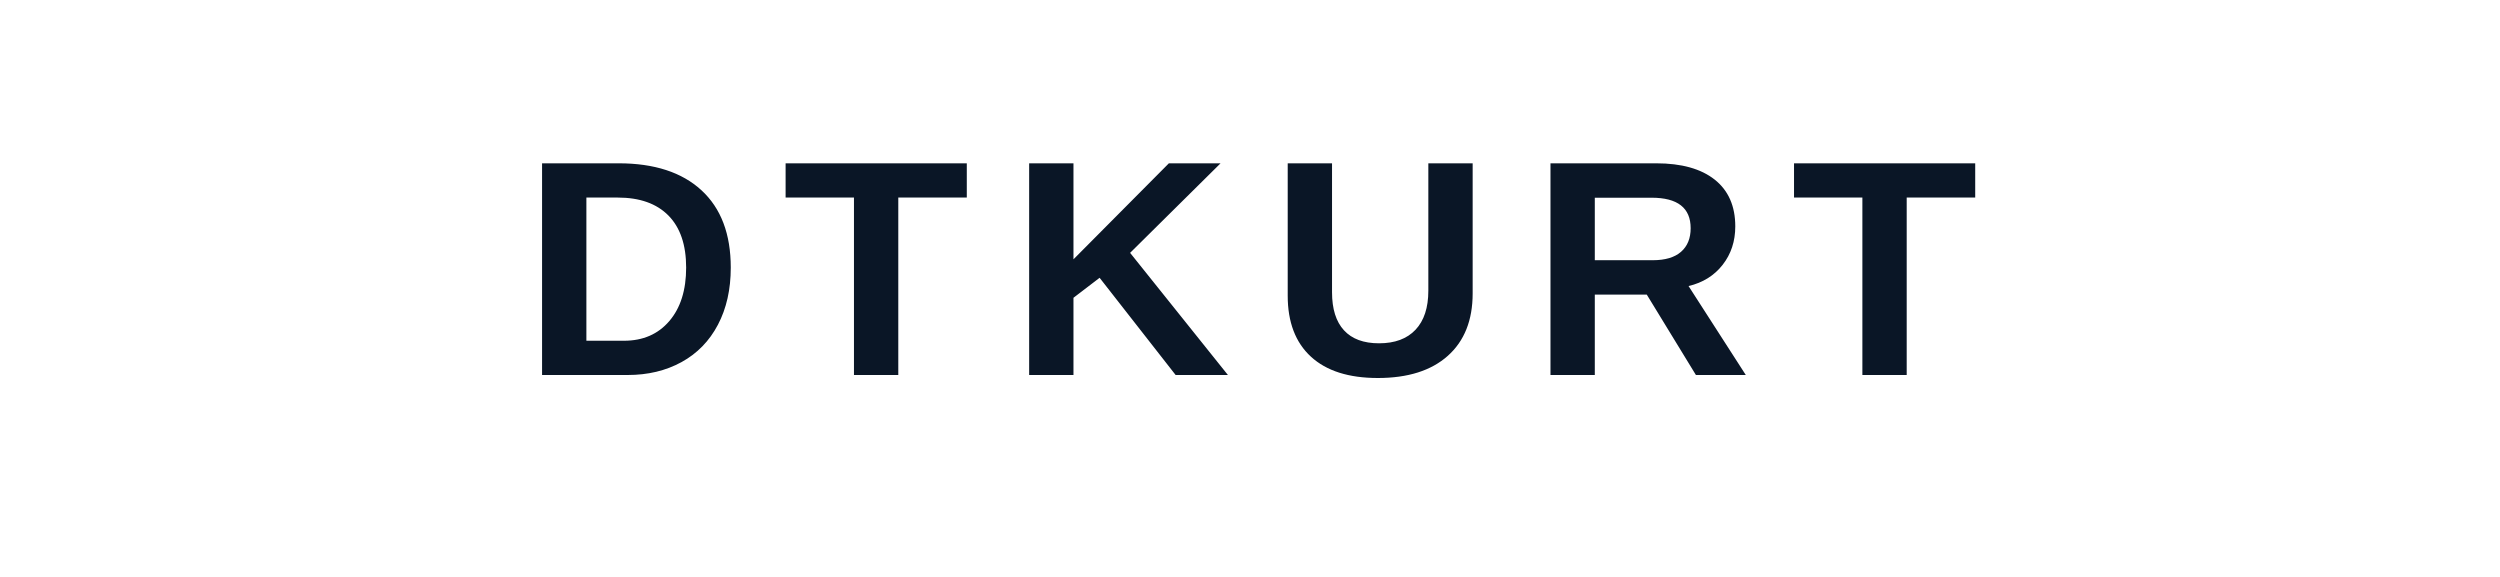
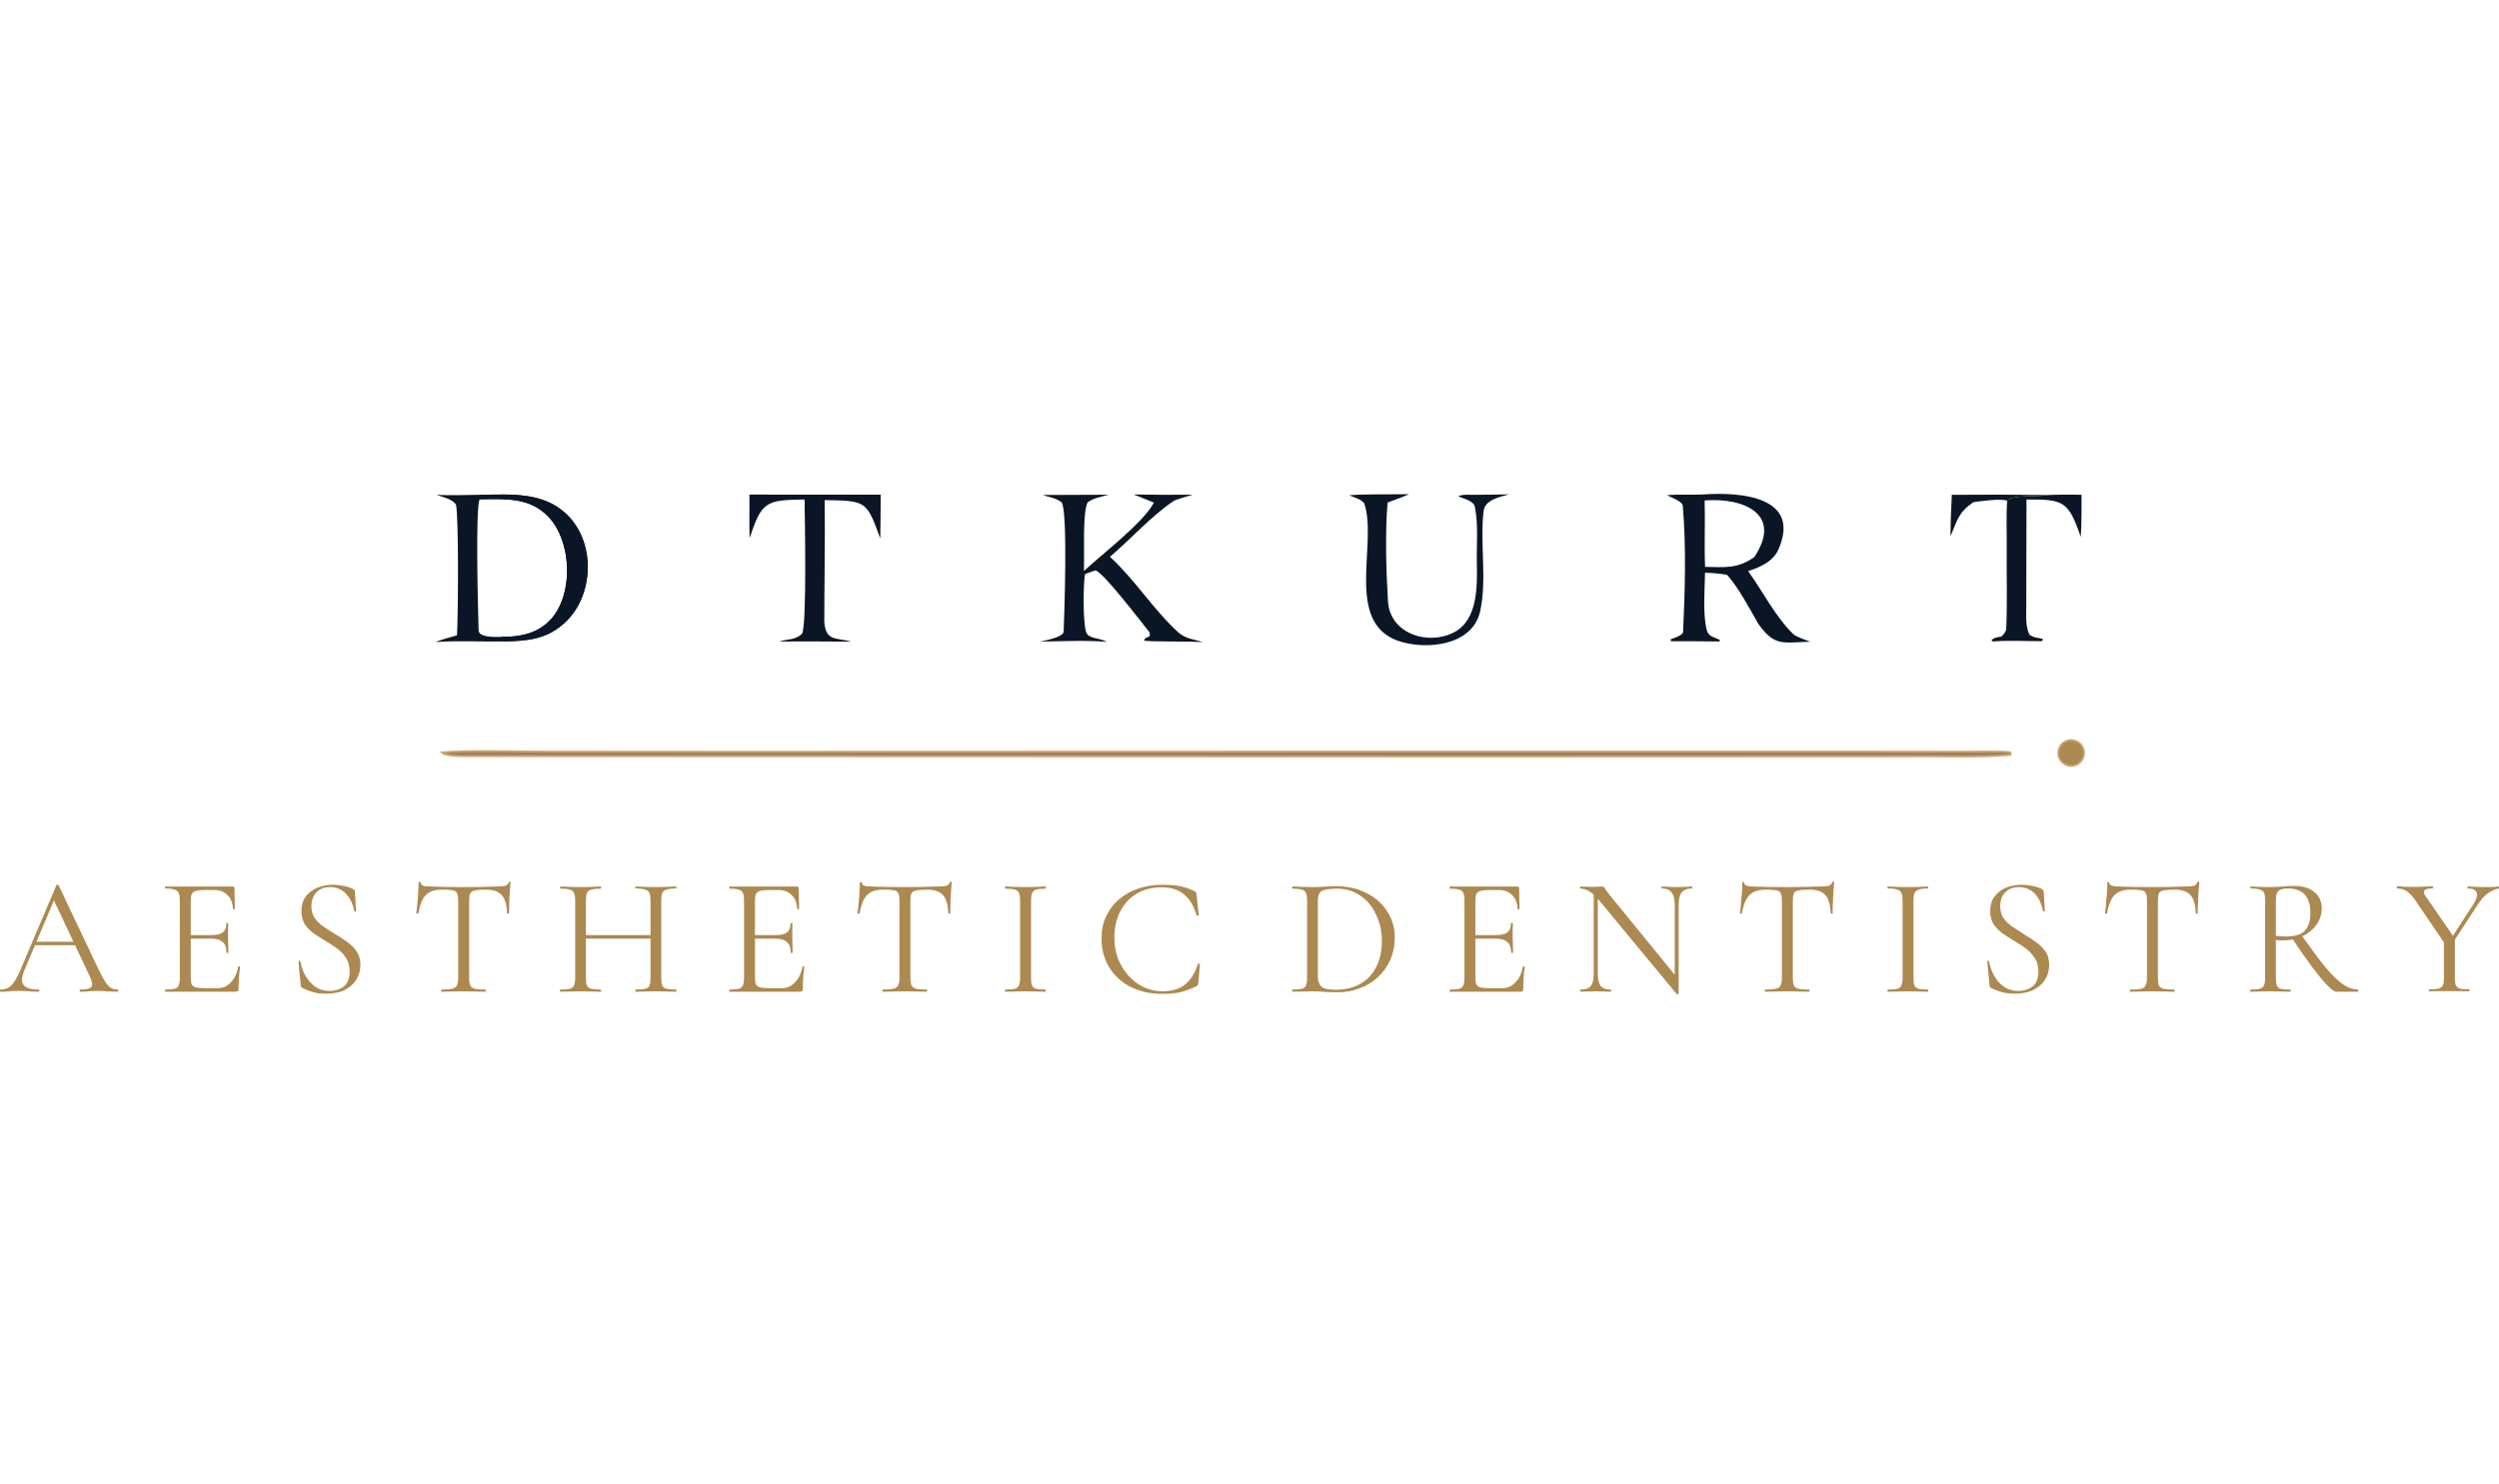
- <svg xmlns="http://www.w3.org/2000/svg" viewBox="0 0 520 120" role="img" aria-labelledby="title">
-   <text x="260" y="78" fill="#0A1626" font-family="Arial, Helvetica, sans-serif" font-size="64" font-weight="700" letter-spacing="8" text-anchor="middle">DTKURT</text>
+ <svg xmlns="http://www.w3.org/2000/svg" version="1.2" viewBox="0 0 1280 760" width="1280" height="760">
+   <style>
+ 		.s0 { fill: #0a1626 }
+ 		.s1 { opacity: .98;fill: #9f795b;stroke: #c8a46a;stroke-miterlimit:100 }
+ 		.s2 { fill: #ac8951 }
+ 		.s3 { fill: #ac8951;stroke: #c8a46a;stroke-miterlimit:100 }
+ 	</style>
+   <g id="Layer 1">
+     <path class="s0" d="m246.05 253.5c15.51-0.1 31.92-1.69 44.15 9.97 14.83 14.12 14.25 41.06-0.43 55.1-9.45 9.05-19.45 9.81-31.7 10.07-12.26 0.25-22.33-0.55-35 0.3 3.03-1.27 7.73-2.48 10.99-3.42 0.61-8.6 0.96-60.09-0.49-66.97-1.77-2.8-6.67-3.89-9.98-5 7.29 0.3 15.12 0.05 22.46-0.05zm10.68 72.79c8.57 0.06 16.93-1.21 23.62-7.19 13.83-12.36 12.96-41.49 0.45-54.45-9.68-10.05-22.3-8.97-35.07-8.84-2.36 3.49-0.83 58.74-0.58 67.16 0.1 3.84 8.84 3.35 11.58 3.32z" />
+     <path class="s0" d="m246.05 253.5c15.51-0.1 31.92-1.69 44.15 9.97 14.83 14.12 14.25 41.06-0.43 55.1-9.45 9.05-19.45 9.81-31.7 10.07l-1.34-2.35c8.57 0.06 16.93-1.21 23.62-7.19 13.83-12.36 12.96-41.49 0.45-54.45-9.68-10.05-22.3-8.97-35.07-8.84z" />
+     <path class="s0" d="m853.78 253.74c6.18-0.66 12.93-0.03 19.2-0.45 18.39-1.21 49.73 1.05 38 28.12-2.7 6.24-9.34 9.2-15.58 11.18 7.46 10.37 14.25 23.84 23.26 32.4 1.28 1.22 6.59 3.09 8.49 3.78-14.04 0.4-18.16 2.65-26.58-9.22-4.24-7.46-10.46-19.08-15.97-25.04-4.62-0.78-6.69-0.91-11.28-1.06-0.12 8.83-1.24 20.9 0.91 29.41 0.91 3.59 4.22 3.54 6.86 5.15l-0.5 0.65q-12.33-0.16-24.66-0.14l-0.27-0.94c1.82-0.66 6.33-2.1 6.43-3.83 0.98-21.12 1.63-43.68-0.17-64.76-0.18-2.04-6.35-4.42-8.14-5.25zm19.57 36.68c10.33 0.19 16.5 1.07 25.2-4.98 14.71-22.03-5.36-30.56-25.42-29.05 0.32 11.31-0.25 22.94 0.22 34.03z" />
+     <path class="s1" d="m226.32 385.52c11.67-1.2 38.33-0.42 51.3-0.42l101.32 0.08 330.51-0.11 239.13 0.01 58.17 0.07c3.93 0 20.15-0.32 22.88 0.31l0.16 1.22q-1.71 0.19-3.42 0.3c-11.83 0.86-26.86 0.52-38.89 0.49l-53.7 0.04-181.32 0.05-509.5-0.19c-4.14-0.05-14.02 0.44-16.64-1.85z" />
+     <path class="s0" d="m534.01 253.6l33.94-0.13c-3.71 0.99-7.93 1.7-10.89 3.92-2.71 5.6-1.52 27.08-1.88 35.15 9.18-8.49 29.52-24.1 35.33-34.11l0.54-0.93-10.38-4.17q15.16 0.28 30.33 0.13c-2.17 0.59-8.58 2.35-10.11 3.4-11.38 7.71-21.58 19.24-32.36 28.41 13.15 12.14 21.94 26.76 34.93 38.67 3.7 3.4 8.16 3.57 12.66 5.06-7.02-0.53-26.53-0.09-30.26-0.78 1.6-3.25 3.59-0.36 2.96-4.22-4.02-4.98-24-31.24-27.78-31.76-1.86 0.63-3.46 1.18-5.3 1.9-0.86 4.7-1.19 24.75 0.66 29.89 1.1 3.03 5.83 2.78 9.17 4.2l1.39 0.62c-11.08-0.9-22.92-0.29-34.13-0.13 2.39-0.58 11.85-2.24 11.98-5.09 0.36-9.3 2.17-60.91-0.99-66.25-3.2-2.39-6.02-2.48-9.81-3.78z" />
+     <path class="s0" d="m691.02 253.79c6.3-0.74 23.32-0.44 30.71-0.6-3.26 1.49-7.6 2.99-11.01 4.3-1.29 15.6-0.74 34.84 0.2 50.53 1 16.56 20.12 22.82 33.55 16.11 12.55-6.28 12.22-23.8 11.97-35.82-0.17-9.36 0.86-19.5-1.03-28.68-0.61-3.09-5.71-4.07-8.26-5.25l0.11-0.25c2.07-0.91 4.59-0.63 6.94-0.61 6.18 0 12.46-0.16 18.63-0.23-4.76 1.45-12.24 2.66-12.94 8.66-1.94 16.6 1.88 35.13-1.8 51.43-4 17.64-28 19.87-42.2 14.87-27.16-9.81-10.3-49.61-17.03-70.08-0.68-2.05-5.77-3.6-7.84-4.38z" />
+     <path class="s0" d="m383.85 253.38l67.25 0.06q-0.03 11.24-0.22 22.47c-7.03-19.47-7.25-19.33-28.49-19.68 0.29 20.31-0.18 42.06-0.18 62.52 0.94 9.81 5.46 7.81 13.85 9.99q-18.48-0.16-36.94-0.08c5.02-1.48 7.86-0.55 11.71-3.95 2.48-4.91 1.39-59.03 1.27-68.79-19.65 0.25-22.03 0.95-28.13 19.85-0.31-6.88 0-15.23-0.12-22.39z" />
+     <path class="s0" d="m1048.64 253.63q8.76-0.38 17.53-0.13c-0.03 6.88 0.11 14.81-0.41 21.58-6.3-18.28-8.65-19.3-27.78-19.15q-0.06 27.16-0.11 54.33c0 4.53-0.55 11.52 1.87 15.18 4.13 2.07 3.76 0.84 6.8 2.1l-0.71 0.96c-8.71 0.05-16.31-0.52-25.07 0.17l-0.74-0.73c1.91-1.52 2.57-1.29 5.19-1.82 1.08-1.13 2.35-2.49 2.41-4.17 0.57-13.88 0.1-27.86 0.24-41.76 0.06-7.8-0.33-15.86 0.22-23.63 2.18-3.2 14.26-1.68 20.56-2.93z" />
+     <path id="A E S T H E T I C  D E N T I S T" class="s2" aria-label="A E S T H E T I C  D E N T I S T R Y" d="m41 484.3h-24.3l0.9-1.8h22.8zm19.2 22.7q0.4 0 0.3 0.6 0.1 0.5-0.3 0.5-2.4 0-5-0.2-2.6-0.2-5-0.2-2.7 0-4.8 0.2-1.9 0.2-4.3 0.2-0.3 0-0.3-0.5 0-0.6 0.3-0.6 4.6 0 5.6-1.3 1.2-1.3-0.5-5l-19.1-40.5 2.1-2.6-16.7 39.5q-2.2 5.3-0.4 7.6 2 2.3 7.7 2.3 0.4 0 0.4 0.6 0 0.5-0.4 0.5-2.6 0-4.8-0.2-2.1-0.2-5.4-0.2-3.1 0-5 0.2-1.9 0.2-4.5 0.2-0.4 0-0.4-0.5 0-0.6 0.4-0.6 2.3 0 3.9-0.8 1.8-0.9 3.3-3.2 1.6-2.4 3.4-6.6l18.2-42.9q0.1-0.3 0.6-0.2 0.4-0.1 0.5 0.2l20.3 42.8q2 4.2 3.5 6.6 1.6 2.4 3.1 3.3 1.5 0.8 3.3 0.8zm60.6 1.1h-36.1q-0.2 0-0.2-0.5 0-0.6 0.2-0.6 3.2 0 4.7-0.4 1.6-0.4 2.1-1.7 0.6-1.3 0.6-3.8v-39.9q0-2.5-0.6-3.7-0.5-1.3-2.1-1.7-1.5-0.6-4.7-0.6-0.2 0-0.2-0.5 0-0.5 0.2-0.5h34.6q0.8 0 0.8 0.8l0.2 10.6q0 0.3-0.5 0.3-0.4 0-0.5-0.3-0.2-4.6-2.8-7-2.5-2.6-6.6-2.6h-5.2q-2.9 0-4.5 0.5-1.4 0.4-2.1 1.7-0.4 1.1-0.4 3.4v39.2q0 2.2 0.4 3.4 0.6 1.2 2 1.6 1.5 0.5 4.4 0.5h6.9q4.1 0 6.8-3 2.9-2.9 3.8-8 0-0.3 0.5-0.2 0.5 0 0.5 0.3-0.4 2.3-0.6 5.5-0.2 3.2-0.2 5.9 0 1.3-1.4 1.3zm-4.8-20.1q0-3.8-1.9-5.3-1.8-1.8-6.1-1.8h-13v-1.8h13.2q4.2 0 5.9-1.4 1.8-1.4 1.8-4.6 0-0.2 0.5-0.2 0.5 0 0.5 0.2 0 2.5-0.1 4 0 1.4 0 3 0 1.9 0.1 3.8 0.1 1.9 0.1 4.1 0 0.2-0.5 0.3-0.5-0.1-0.5-0.3zm43.5-23.7q0 3.5 1.7 6.1 1.8 2.5 4.6 4.4 2.8 1.9 5.9 3.8 3.2 1.8 6.1 4 2.9 2 4.9 4.9 1.9 2.8 1.9 6.9 0 4.1-2.1 7.5-2 3.3-5.9 5.3-3.9 1.9-9.7 1.9-2 0-4.1-0.2-2-0.4-4.1-1.1-1.9-0.7-3.9-1.7-0.4-0.3-0.7-0.6-0.1-0.4-0.1-1.1l-1.1-11.7q-0.1-0.4 0.3-0.4 0.6-0.1 0.6 0.3 0.6 2.6 1.6 5.3 1.2 2.6 3 4.8 1.9 2.2 4.4 3.7 2.6 1.3 6.1 1.3 2.5 0 4.8-0.9 2.4-0.9 3.9-3 1.5-2.3 1.5-6 0-4.2-1.9-7-1.7-2.8-4.6-4.9-2.8-2-6-3.9-3-1.8-5.9-3.8-2.8-2-4.6-4.7-1.7-2.8-1.7-6.8 0-4.5 2.3-7.5 2.4-3 6.1-4.5 3.7-1.4 7.6-1.4 2.5 0 5 0.5 2.6 0.4 5.1 1.5 0.7 0.3 1 0.7 0.3 0.4 0.3 0.8l0.6 9.9q0 0.3-0.5 0.4-0.4-0.1-0.5-0.4-0.2-1.7-1.1-3.8-0.7-2.1-2.2-3.9-1.4-2-3.6-3.2-2.3-1.3-5.4-1.3-3.4 0-5.6 1.5-2 1.4-3.1 3.6-0.9 2.2-0.9 4.7zm66.7-8.5q-5.4 0-8.1 2.8-2.7 2.7-3.8 9.3-0.1 0.2-0.6 0.2-0.5 0-0.5-0.2 0.2-1.1 0.4-3.1 0.2-2 0.4-4.3 0.2-2.4 0.3-4.6 0.1-2.2 0.1-3.6 0-0.4 0.5-0.4 0.6 0 0.6 0.4 0 0.9 0.8 1.3 0.8 0.4 1.9 0.5 1.1 0.1 1.9 0.1 7.4 0.3 17.3 0.3 6.1 0 9.7-0.1 3.6-0.2 7-0.2 2.8 0 4.4-0.3 1.6-0.5 2.1-1.8 0.1-0.4 0.4-0.4 0.5 0 0.5 0.4-0.1 1.3-0.3 3.5-0.1 2.2-0.3 4.6 0 2.5-0.1 4.6-0.1 2-0.1 3.1 0 0.2-0.5 0.2-0.5 0-0.5-0.2-0.2-6.7-2.8-9.4-2.4-2.7-8.2-2.7-3.6 0-5.4 0.4-1.8 0.3-2.4 1.5-0.6 1.1-0.6 3.7v39.7q0 2.5 0.6 3.8 0.6 1.3 2.4 1.7 1.8 0.4 5.4 0.4 0.2 0 0.2 0.6 0 0.5-0.2 0.5-2.2 0-5.1-0.1-2.8-0.1-6.2-0.1-3.2 0-6 0.1-2.8 0.1-5.2 0.1-0.2 0-0.3-0.5 0.1-0.6 0.3-0.6 3.6 0 5.3-0.4 1.9-0.4 2.5-1.7 0.7-1.3 0.7-3.8v-39.9q0-2.6-0.7-3.7-0.5-1.2-2.4-1.4-1.8-0.3-5.4-0.3zm107 45.3v-39.7q0-2.5-0.5-3.8-0.5-1.3-2.2-1.8-1.5-0.6-4.9-0.6-0.2 0-0.2-0.5 0-0.5 0.2-0.5 2.1 0 4.7 0.2 2.6 0.1 5.7 0.1 2.9 0 5.5-0.1 2.7-0.2 4.8-0.2 0.2 0 0.2 0.5 0 0.5-0.2 0.5-3.2 0-4.9 0.6-1.6 0.4-2.2 1.7-0.5 1.2-0.5 3.7v39.9q0 2.5 0.5 3.8 0.6 1.3 2.2 1.7 1.7 0.4 4.9 0.4 0.2 0 0.2 0.6 0 0.5-0.2 0.5-2.1 0-4.8-0.1-2.6-0.1-5.5-0.1-3.1 0-5.7 0.1-2.6 0.1-4.7 0.1-0.2 0-0.2-0.5 0-0.6 0.2-0.6 3.4 0 4.9-0.4 1.7-0.4 2.2-1.7 0.5-1.3 0.5-3.8zm2.4-20.2h-38.5v-1.8h38.5zm-41 20.2v-39.9q0-2.5-0.6-3.7-0.5-1.3-2.2-1.7-1.5-0.5-4.7-0.5-0.2 0-0.3-0.6 0.1-0.5 0.3-0.5 2.1 0 4.7 0.2 2.6 0.1 5.4 0.1 3.2 0 5.8-0.1 2.6-0.2 4.7-0.2 0.2 0 0.2 0.5 0 0.6-0.2 0.6-3.2 0-4.9 0.5-1.6 0.5-2.2 1.8-0.5 1.3-0.5 3.8v39.7q0 2.5 0.5 3.8 0.6 1.3 2.2 1.7 1.7 0.4 4.9 0.4 0.2 0 0.2 0.6 0 0.5-0.2 0.5-2.2 0-4.7-0.1-2.6-0.1-5.8-0.1-2.8 0-5.5 0.1-2.6 0.1-4.7 0.1-0.2 0-0.2-0.5 0-0.6 0.2-0.6 3.2 0 4.8-0.4 1.7-0.4 2.2-1.7 0.6-1.3 0.6-3.8zm115.2 7h-36.1q-0.2 0-0.2-0.5 0-0.6 0.2-0.6 3.2 0 4.7-0.4 1.6-0.4 2.1-1.7 0.6-1.3 0.6-3.8v-39.9q0-2.5-0.6-3.7-0.5-1.3-2.1-1.7-1.5-0.5-4.7-0.5-0.2 0-0.2-0.6 0-0.5 0.2-0.5h34.6q0.8 0 0.8 0.8l0.2 10.6q0 0.3-0.5 0.3-0.4 0-0.5-0.3-0.2-4.6-2.8-7-2.5-2.6-6.6-2.6h-5.2q-2.9 0-4.5 0.5-1.4 0.4-2.1 1.7-0.4 1.1-0.4 3.4v39.2q0 2.2 0.4 3.4 0.6 1.2 2 1.6 1.5 0.5 4.4 0.5h6.9q4.1 0 6.8-3 2.9-2.9 3.8-8 0-0.3 0.5-0.1 0.5-0.1 0.5 0.2-0.4 2.3-0.6 5.5-0.2 3.2-0.2 5.9 0 1.3-1.4 1.3zm-4.8-20.1q0-3.8-1.9-5.3-1.8-1.8-6.1-1.8h-13v-1.8h13.2q4.2 0 5.9-1.4 1.8-1.4 1.8-4.6 0-0.2 0.5-0.2 0.5 0 0.5 0.2 0 2.5-0.1 4 0 1.4 0 3 0 1.9 0.1 3.9 0.1 1.8 0.1 4 0 0.2-0.5 0.3-0.5-0.1-0.5-0.3zm47.2-32.2q-5.4 0-8.1 2.8-2.7 2.7-3.8 9.3-0.1 0.2-0.6 0.2-0.5 0-0.5-0.2 0.2-1.1 0.4-3.1 0.2-2 0.4-4.3 0.2-2.4 0.3-4.6 0.1-2.2 0.1-3.6 0-0.4 0.5-0.4 0.6 0 0.6 0.4 0 0.9 0.8 1.3 0.8 0.4 1.9 0.5 1.1 0.1 1.9 0.1 7.4 0.3 17.3 0.3 6.1 0 9.7-0.1 3.6-0.2 7-0.2 2.8 0 4.4-0.3 1.6-0.5 2.1-1.8 0.1-0.4 0.4-0.4 0.5 0 0.5 0.4-0.1 1.3-0.3 3.5-0.1 2.2-0.3 4.7 0 2.4-0.1 4.5-0.1 2-0.1 3.1 0 0.2-0.5 0.2-0.5 0-0.5-0.2-0.2-6.7-2.8-9.4-2.4-2.7-8.2-2.7-3.6 0-5.4 0.4-1.8 0.3-2.4 1.5-0.6 1.1-0.6 3.7v39.7q0 2.5 0.6 3.8 0.6 1.3 2.4 1.7 1.8 0.4 5.4 0.4 0.2 0 0.2 0.6 0 0.5-0.2 0.5-2.2 0-5.1-0.1-2.8-0.1-6.2-0.1-3.2 0-6 0.1-2.8 0.1-5.2 0.1-0.2 0-0.3-0.5 0.1-0.6 0.3-0.6 3.6 0 5.3-0.4 1.9-0.4 2.5-1.7 0.7-1.3 0.7-3.8v-39.9q0-2.6-0.7-3.7-0.5-1.2-2.4-1.4-1.8-0.3-5.4-0.3zm75.9 5.6v39.7q0 2.5 0.5 3.8 0.5 1.3 2.1 1.7 1.7 0.4 4.8 0.4 0.2 0 0.1 0.6 0.1 0.5-0.1 0.5-2.1 0-4.7-0.1-2.5-0.1-5.6-0.1-2.9 0-5.5 0.1-2.6 0.1-4.7 0.1-0.2 0-0.3-0.5 0.1-0.6 0.3-0.6 3.2 0 4.8-0.4 1.6-0.4 2.1-1.7 0.6-1.3 0.6-3.8v-39.9q0-2.5-0.6-3.7-0.5-1.3-2.1-1.7-1.6-0.5-4.8-0.5-0.2 0-0.3-0.6 0.1-0.5 0.3-0.5 2.1 0 4.7 0.2 2.6 0.1 5.5 0.1 3.1 0 5.6-0.1 2.7-0.2 4.7-0.2 0.2 0 0.1 0.5 0.1 0.6-0.1 0.6-3.1 0-4.8 0.5-1.5 0.5-2 1.8-0.6 1.3-0.6 3.8zm67.3-8.1q3.6 0 6.4 0.3 2.8 0.3 5.3 1.1 2.4 0.7 4.9 2 0.6 0.3 0.7 0.6 0.1 0.2 0.2 1.3l1.1 10.3q0 0.2-0.5 0.3-0.4 0.1-0.6-0.2-2-7.2-6.4-10.7-4.3-3.7-11.4-3.7-7.3 0-12.8 3.2-5.4 3.2-8.5 9.1-3 5.7-3 13.7 0 5.7 1.9 10.7 2 4.9 5.4 8.7 3.4 3.7 7.8 5.8 4.5 2.1 9.6 2.1 7.1 0 11.5-3.5 4.4-3.6 6.6-10.6 0.1-0.2 0.5-0.1 0.5 0.1 0.5 0.2l-0.8 9.5q-0.1 1-0.3 1.3-0.1 0.3-0.7 0.6-4.5 2.2-8.5 3.1-3.9 0.8-8.9 0.8-9.1 0-16.2-3.5-7-3.6-11-10-4-6.5-4-14.9 0-6.2 2.3-11.2 2.4-5.1 6.5-8.7 4.3-3.7 9.9-5.6 5.8-2 12.5-2zm89.7 55.1q-2.5 0-6.2-0.2-3.6-0.3-6.7-0.3-2.8 0-5.5 0.1-2.6 0.1-4.7 0.1-0.2 0-0.2-0.5 0-0.6 0.2-0.6 3.1 0 4.8-0.4 1.6-0.4 2.1-1.7 0.6-1.3 0.6-3.8v-39.9q0-2.5-0.6-3.7-0.5-1.3-2.1-1.7-1.6-0.5-4.7-0.5-0.2 0-0.3-0.6 0.1-0.5 0.3-0.5 2.1 0 4.7 0.2 2.6 0.1 5.4 0.1 2.8 0 6.1-0.2 3.3-0.3 5.6-0.3 9.2 0 15.9 3.5 6.9 3.4 10.7 9.4 3.9 5.9 3.9 13.3 0 6.5-2.4 11.8-2.3 5.1-6.4 8.8-4 3.7-9.4 5.6-5.2 2-11.1 2zm-0.9-1.3q6.9 0 12.2-2.8 5.3-2.9 8.3-8.5 3.1-5.6 3.1-13.7 0-7.5-3-13.5-2.7-6.1-7.9-9.6-5.1-3.7-12.2-3.7-5.2 0-7.5 1.1-2.2 1-2.2 5v38.8q0 3.6 1.8 5.3 1.7 1.6 7.4 1.6zm94.6 1h-36.1q-0.2 0-0.2-0.5 0-0.6 0.2-0.6 3.2 0 4.7-0.4 1.6-0.4 2.1-1.7 0.6-1.3 0.6-3.8v-39.9q0-2.5-0.6-3.7-0.5-1.3-2.1-1.7-1.5-0.5-4.7-0.5-0.2 0-0.2-0.6 0-0.5 0.2-0.5h34.6q0.8 0 0.8 0.8l0.2 10.6q0 0.3-0.5 0.3-0.4 0-0.5-0.3-0.2-4.6-2.8-7-2.5-2.6-6.6-2.6h-5.2q-2.9 0-4.5 0.5-1.4 0.4-2.1 1.7-0.4 1.1-0.4 3.4v39.2q0 2.2 0.4 3.4 0.6 1.2 2 1.6 1.5 0.5 4.4 0.5h6.9q4.1 0 6.8-3 2.9-2.9 3.8-8 0-0.3 0.5-0.1 0.5-0.1 0.5 0.2-0.4 2.3-0.6 5.5-0.2 3.2-0.2 5.9 0 1.3-1.4 1.3zm-4.8-20.1q0-3.8-1.9-5.3-1.8-1.8-6.1-1.8h-13v-1.8h13.2q4.2 0 5.9-1.4 1.8-1.4 1.8-4.6 0-0.2 0.5-0.2 0.5 0 0.5 0.2 0 2.5-0.1 4 0 1.4 0 3 0 1.9 0.1 3.9 0.1 1.8 0.1 4 0 0.2-0.5 0.3-0.5-0.1-0.5-0.3zm42.3 10.7v-42.5l2.1 0.2v42.3q0 4.5 1.5 6.5 1.6 1.8 5.1 1.8 0.3 0 0.2 0.6 0.1 0.5-0.2 0.5-1.7 0-3.5-0.1-1.8-0.1-4-0.1-2.2 0-4.3 0.1-1.9 0.1-3.7 0.1-0.2 0-0.2-0.5 0-0.6 0.2-0.6 3.8 0 5.3-1.8 1.5-2 1.5-6.5zm42.8 2.3l0.7 8.1q0 0.2-0.5 0.3-0.4 0-0.5-0.1l-39.7-48q-3-3.5-5.3-4.8-2.2-1.2-4.3-1.2-0.2 0-0.2-0.6 0-0.5 0.2-0.5 1.6 0 3.1 0.1 1.7 0.1 2.9 0.1 1.6 0 3-0.1 1.4-0.1 2-0.1 1.2 0 1.6 1.1 0.5 0.9 2.5 3.4zm0.7-37.4v45.5l-2-2.7v-42.8q0-4.4-1.6-6.3-1.4-2.1-5-2.1-0.2 0-0.2-0.5 0-0.5 0.2-0.5 1.8 0 3.6 0.2 1.8 0.1 4 0.1 2.1 0 4.1-0.1 2-0.2 3.7-0.2 0.3 0 0.2 0.5 0.1 0.5-0.2 0.5-3.6 0-5.3 2.1-1.5 1.9-1.5 6.3zm44.4-7.8q-5.4 0-8.1 2.8-2.7 2.7-3.9 9.3 0 0.2-0.5 0.2-0.5 0-0.5-0.2 0.2-1.1 0.4-3.1 0.2-2 0.3-4.3 0.3-2.4 0.4-4.6 0.1-2.2 0.1-3.6 0-0.4 0.5-0.4 0.5 0 0.5 0.4 0 0.9 0.9 1.3 0.8 0.3 1.9 0.5 1.1 0.1 1.9 0.1 7.4 0.3 17.3 0.3 6.1 0 9.6-0.1 3.7-0.2 7-0.2 2.9 0 4.5-0.3 1.6-0.5 2-1.9 0.1-0.3 0.5-0.3 0.5 0 0.5 0.3-0.1 1.4-0.3 3.6-0.1 2.2-0.3 4.6 0 2.5-0.2 4.6 0 2 0 3.1 0 0.2-0.5 0.2-0.5 0-0.5-0.2-0.3-6.7-2.8-9.4-2.5-2.7-8.2-2.7-3.6 0-5.5 0.4-1.7 0.2-2.4 1.5-0.5 1.1-0.5 3.7v39.7q0 2.5 0.5 3.8 0.7 1.3 2.4 1.7 1.8 0.4 5.5 0.4 0.2 0 0.1 0.6 0.1 0.5-0.1 0.5-2.3 0-5.1-0.1-2.9-0.1-6.2-0.1-3.2 0-6.1 0.1-2.8 0.1-5.1 0.1-0.2 0-0.3-0.5 0.1-0.6 0.3-0.6 3.5 0 5.3-0.4 1.9-0.4 2.5-1.7 0.7-1.3 0.7-3.8v-39.9q0-2.6-0.7-3.7-0.6-1.2-2.4-1.4-1.8-0.3-5.4-0.3zm75.9 5.6v39.7q0 2.5 0.5 3.8 0.5 1.3 2.1 1.7 1.6 0.4 4.8 0.4 0.2 0 0.1 0.6 0.1 0.5-0.1 0.5-2.1 0-4.7-0.1-2.5-0.1-5.6-0.1-2.9 0-5.5 0.1-2.6 0.1-4.7 0.1-0.2 0-0.3-0.5 0.1-0.6 0.3-0.6 3.2 0 4.8-0.4 1.6-0.4 2.1-1.7 0.6-1.3 0.6-3.8v-39.9q0-2.5-0.6-3.7-0.5-1.3-2.1-1.7-1.6-0.6-4.8-0.6-0.2 0-0.3-0.5 0.1-0.5 0.3-0.5 2.1 0 4.7 0.2 2.6 0.1 5.5 0.1 3.1 0 5.6-0.1 2.7-0.2 4.7-0.2 0.2 0 0.1 0.5 0.1 0.5-0.1 0.5-3.2 0-4.8 0.6-1.5 0.5-2.1 1.8-0.5 1.3-0.5 3.8zm44.4 2.9q0 3.5 1.7 6.1 1.8 2.5 4.6 4.4 2.8 1.9 5.8 3.8 3.2 1.8 6.1 4 3 2 5 4.9 1.9 2.7 1.9 6.9 0 4.1-2.1 7.5-2 3.3-6 5.3-3.9 1.9-9.6 1.9-2.1 0-4.2-0.3-1.9-0.3-4-1-2-0.7-4-1.7-0.4-0.3-0.6-0.6-0.1-0.4-0.1-1.1l-1.1-11.7q-0.1-0.4 0.3-0.4 0.5-0.1 0.6 0.3 0.5 2.6 1.6 5.3 1.2 2.6 2.9 4.8 1.9 2.2 4.4 3.6 2.7 1.4 6.1 1.4 2.6 0 4.9-0.9 2.4-1 3.9-3 1.5-2.3 1.5-6 0-4.2-1.9-7-1.8-2.8-4.6-4.9-2.9-2.1-6-3.9-3-1.8-5.9-3.8-2.8-2.1-4.6-4.7-1.7-2.8-1.7-6.8 0-4.5 2.3-7.5 2.4-3 6-4.5 3.7-1.4 7.7-1.4 2.4 0 5 0.5 2.6 0.4 5.1 1.5 0.7 0.3 0.9 0.7 0.4 0.4 0.4 0.8l0.6 9.8q0 0.4-0.5 0.4-0.4 0-0.5-0.3-0.2-1.7-1.1-3.8-0.7-2.1-2.2-4-1.4-1.9-3.6-3.1-2.3-1.3-5.4-1.3-3.4 0-5.6 1.5-2.1 1.4-3.1 3.6-0.9 2.2-0.9 4.7zm66.7-8.5q-5.4 0-8.1 2.8-2.7 2.7-3.9 9.3 0 0.2-0.5 0.2-0.5 0-0.5-0.2 0.2-1.1 0.4-3.1 0.2-2 0.3-4.3 0.3-2.4 0.4-4.6 0.1-2.2 0.1-3.6 0-0.4 0.5-0.4 0.5 0 0.5 0.4 0 0.9 0.9 1.3 0.8 0.3 1.9 0.5 1.1 0.1 1.9 0.1 7.4 0.3 17.3 0.3 6.1 0 9.6-0.1 3.7-0.2 7-0.2 2.9 0 4.5-0.3 1.6-0.5 2-1.9 0.1-0.3 0.5-0.3 0.5 0 0.5 0.3-0.1 1.4-0.3 3.6-0.1 2.2-0.3 4.6 0 2.5-0.2 4.6 0 2 0 3.1 0 0.2-0.5 0.2-0.5 0-0.5-0.2-0.3-6.7-2.8-9.4-2.5-2.7-8.2-2.7-3.6 0-5.5 0.4-1.7 0.2-2.4 1.5-0.5 1.1-0.5 3.7v39.7q0 2.5 0.5 3.8 0.7 1.3 2.4 1.7 1.8 0.4 5.5 0.4 0.2 0 0.1 0.6 0.1 0.5-0.1 0.5-2.3 0-5.1-0.1-2.9-0.1-6.2-0.1-3.2 0-6.1 0.1-2.8 0.1-5.1 0.1-0.2 0-0.3-0.5 0.1-0.6 0.3-0.6 3.5 0 5.3-0.4 1.9-0.4 2.5-1.7 0.7-1.3 0.7-3.8v-39.9q0-2.6-0.7-3.7-0.6-1.2-2.4-1.4-1.8-0.3-5.4-0.3zm105.5 52.3q-1.4 0-4.7-3.3-3.2-3.4-7.9-9.6-4.6-6.2-10.3-14.8l4.9-1.5q7.3 10.4 12.4 16.7 5.2 6.1 9.1 8.8 3.9 2.6 7.6 2.6 0.2 0 0.2 0.6 0 0.5-0.2 0.5-4.3 0-7.1 0-2.7 0-4 0zm-21.7-54.2q6.9 0 10.5 3.2 3.7 3.1 3.7 8.2 0 4.7-2.7 8.5-2.7 3.7-7.2 5.9-4.4 2.1-9.6 2.1-0.9 0-2 0-1.1-0.2-2-0.2v19.5q0 2.5 0.5 3.8 0.5 1.3 2.1 1.7 1.6 0.4 4.8 0.4 0.2 0 0.2 0.6 0 0.5-0.2 0.5-2.1 0-4.7-0.1-2.4-0.1-5.5-0.1-2.8 0-5.5 0.1-2.6 0.1-4.7 0.1-0.2 0-0.2-0.5 0-0.6 0.2-0.6 3.2 0 4.7-0.4 1.7-0.4 2.2-1.7 0.6-1.3 0.6-3.8v-39.9q0-2.5-0.5-3.7-0.5-1.3-2.2-1.7-1.5-0.6-4.6-0.6-0.3 0-0.3-0.5 0-0.5 0.3-0.5 2 0 4.5 0.2 2.7 0.1 5.5 0.1 2.7 0 6.2-0.3 3.5-0.3 5.9-0.3zm8.4 13.9q0-4.7-1.5-7.4-1.4-2.8-4-4-2.6-1.2-6.2-1.2-3.2 0-4.6 1.2-1.4 1.1-1.4 5v18.1q1.2 0.1 2.7 0.2 1.4 0.1 2.5 0.1 6.9 0 9.7-3 2.8-3.1 2.8-9zm72 16.7l-1.5-1.2 12.9-19.9q2.5-4 1.8-6-0.7-2.2-4.5-2.2-0.2 0-0.3-0.5 0.1-0.5 0.3-0.5 2.3 0 4.5 0.2 2.1 0.1 5.5 0.1 2.2 0 3.5-0.1 1.4-0.2 3.3-0.2 0.1 0 0.1 0.5 0 0.5-0.1 0.5-2.1 0-4.2 1.1-2.2 1-4.2 2.9-1.9 1.9-3.6 4.6zm1.8-3.9l-4.2 4-15.5-22.8q-2.5-3.7-4.7-5.2-2.1-1.4-4.9-1.4-0.3 0-0.3-0.6 0-0.5 0.3-0.5 1.4 0 3 0.2 1.7 0.1 3.1 0.1 2.3 0 4.5 0 2.2-0.1 4.1-0.2 2-0.1 3.4-0.1 0.2 0 0.2 0.5 0 0.6-0.2 0.6-3.3 0-4.2 1-0.8 0.9 0.6 2.9zm-5.4 20.4v-19.8l5.6-0.8v20.6q0 2.5 0.4 3.7 0.6 1.3 2.1 1.8 1.6 0.4 4.8 0.4 0.2 0 0.2 0.5 0 0.5-0.2 0.5-2.1 0-4.6-0.1-2.5 0-5.5 0-2.9 0-5.7 0-2.5 0.1-4.5 0.1-0.3 0-0.4-0.5 0.1-0.5 0.4-0.5 3.1 0 4.7-0.4 1.6-0.5 2.2-1.8 0.5-1.2 0.5-3.7z" />
+     <path class="s0" d="m999.73 253.52q24.46-0.23 48.91 0.11c-6.3 1.25-18.38-0.27-20.56 2.93-2.9-1.3-13.68 0.2-17.29 0.71-7.52 5.15-8.24 9.07-11.7 17.47-0.08-6.93 0.34-14.26 0.64-21.22z" />
+     <path class="s3" d="m1059.59 379.36c2.32-0.45 4.7 0.38 6.25 2.18 1.54 1.8 1.98 4.3 1.16 6.52-0.81 2.21-2.76 3.82-5.09 4.22-3.53 0.56-6.88-1.79-7.51-5.32-0.64-3.52 1.68-6.91 5.19-7.6z" />
+   </g>
</svg>
